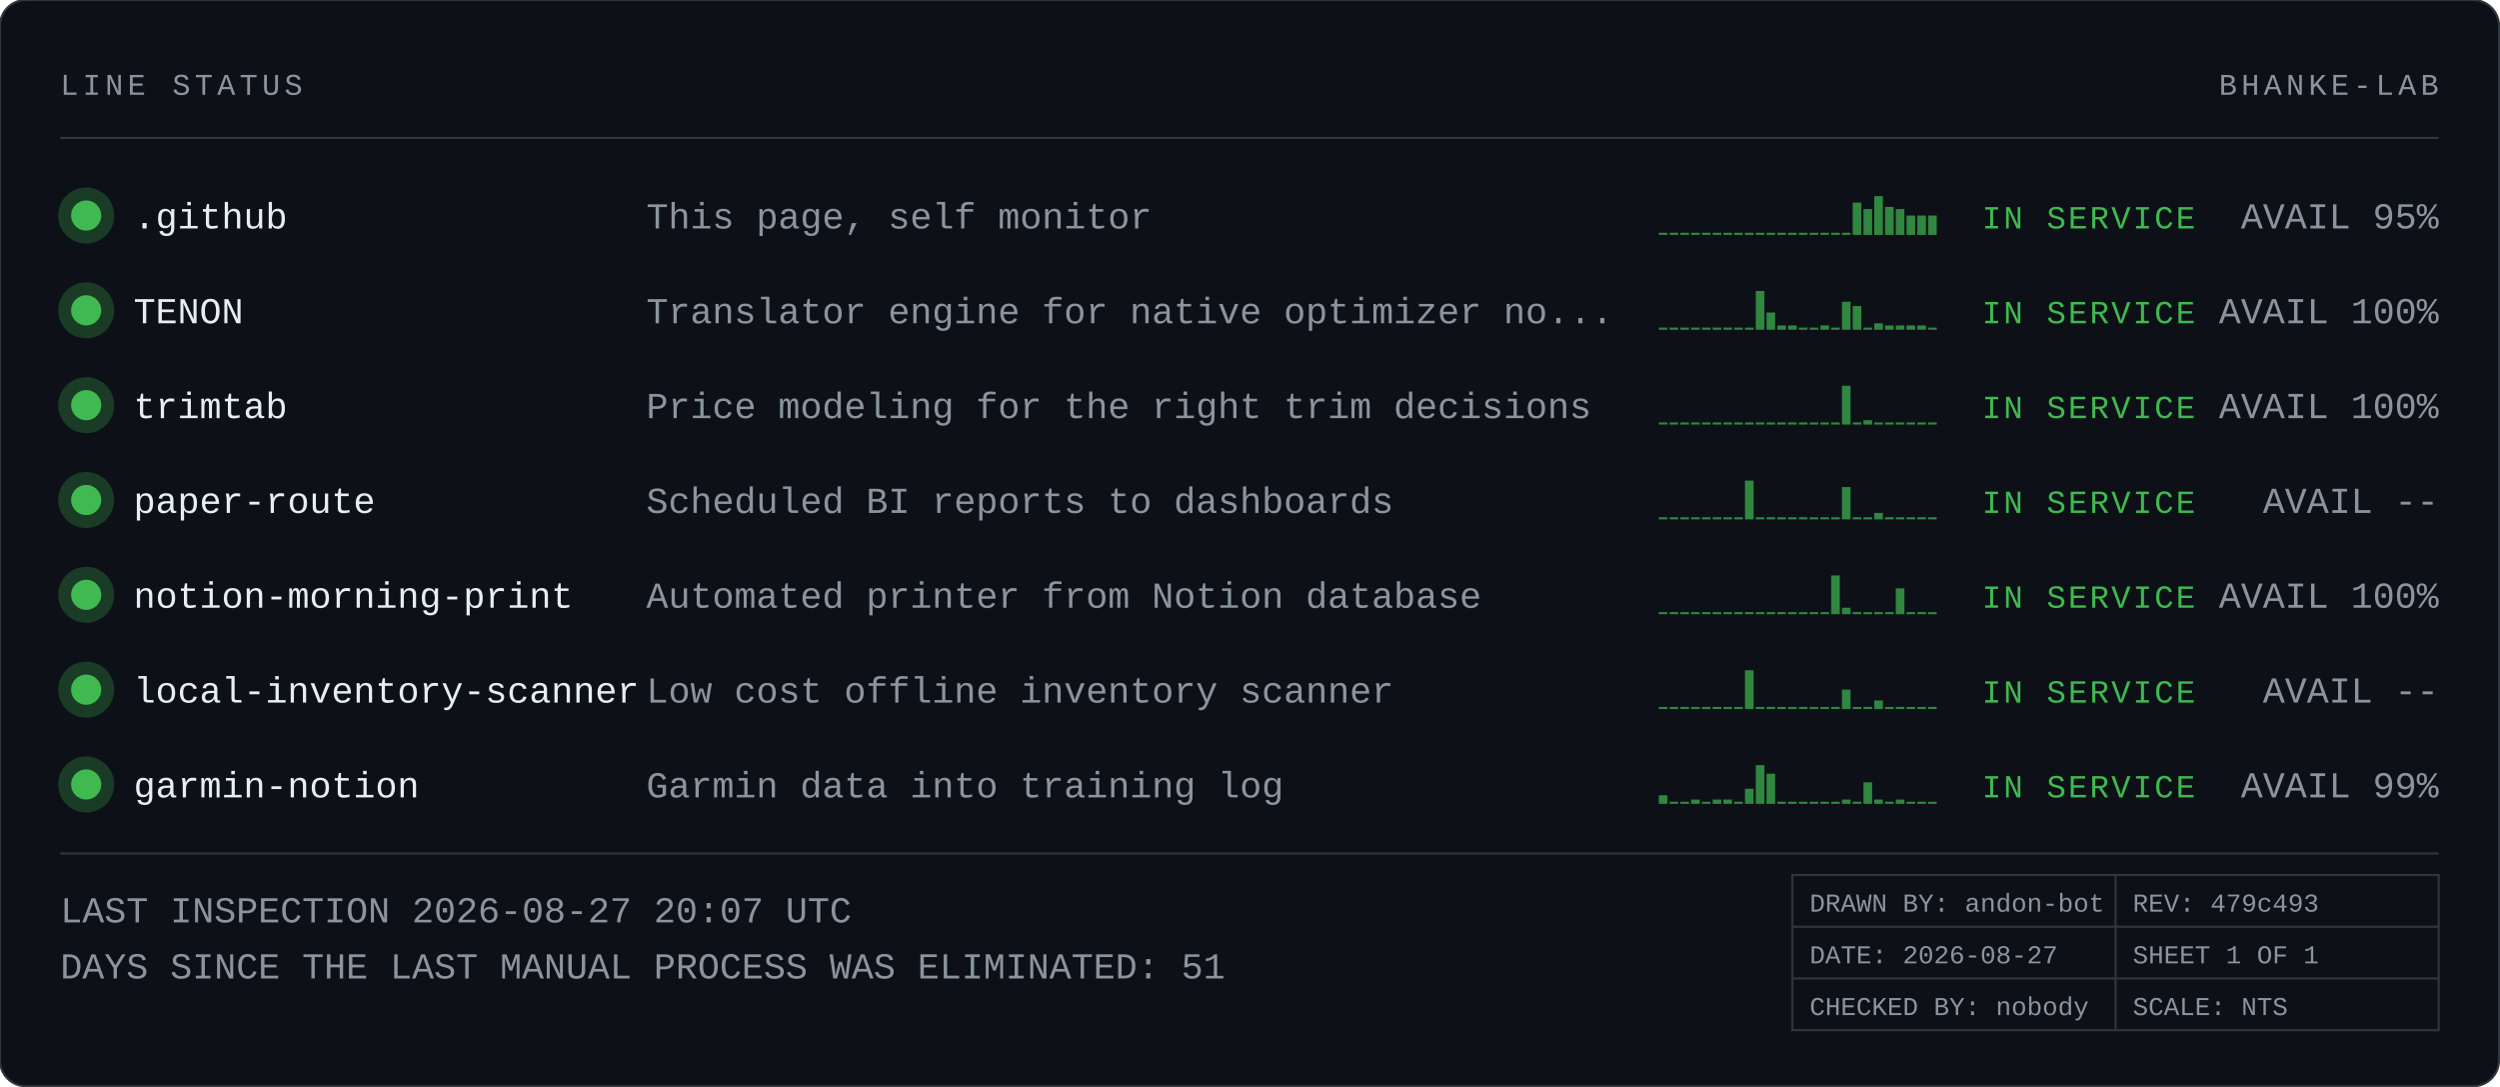
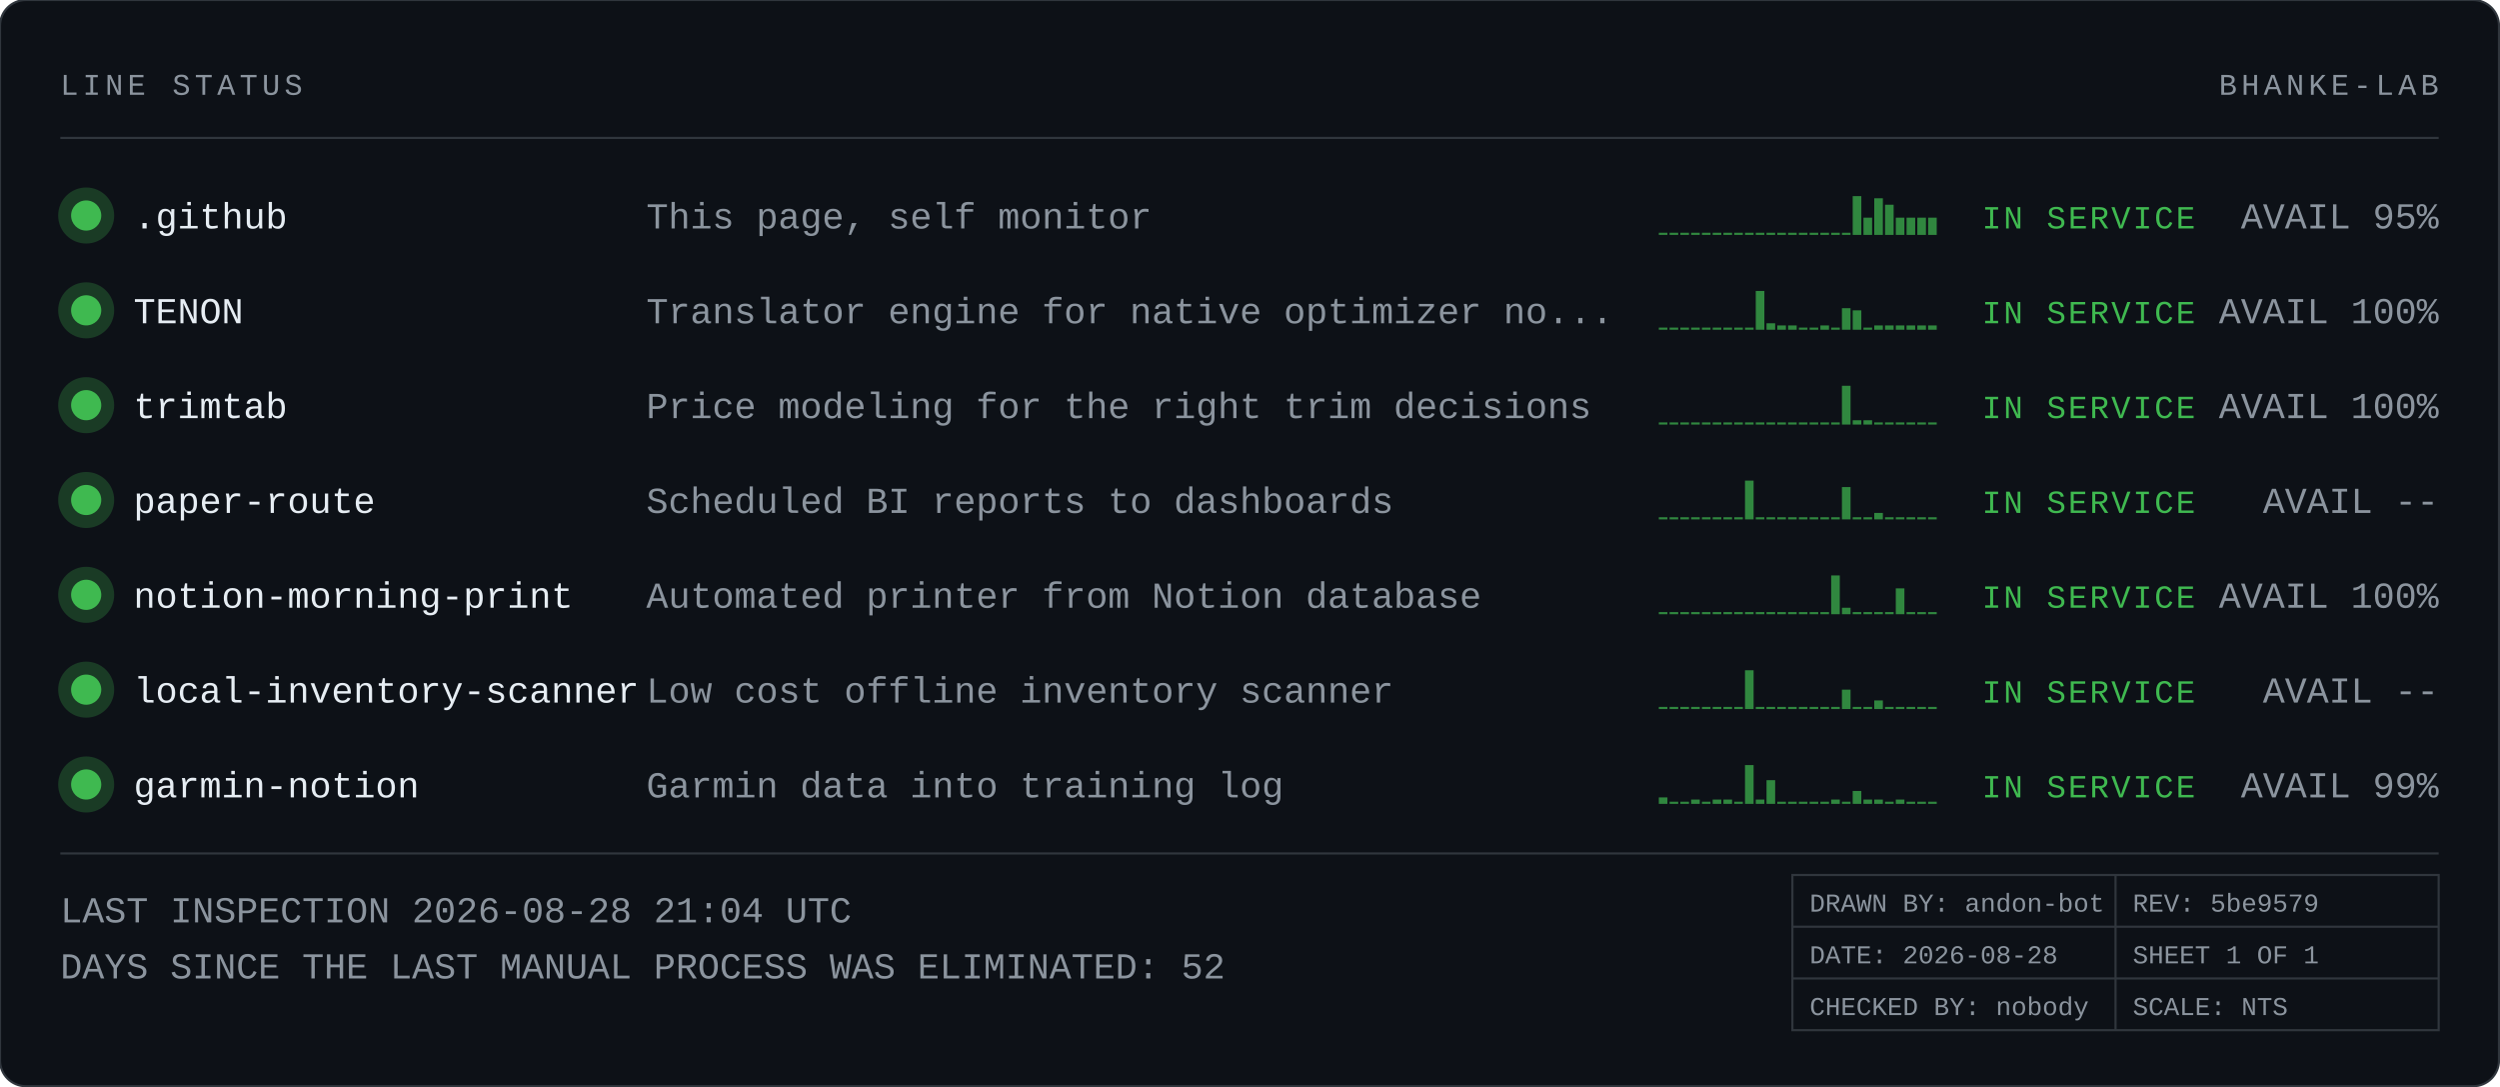
<svg xmlns="http://www.w3.org/2000/svg" width="1160" height="504" viewBox="0 0 1160 504" role="img" aria-label="Andon board">
  <style>
text { font-family: Consolas, 'Courier New', monospace; font-size: 17px; }
.hd { fill: #8b949e; font-size: 14px; letter-spacing: 2px; }
.name { fill: #e6edf3; }
.dim { fill: #8b949e; }
.st { font-size: 15px; letter-spacing: 1px; }
.tb { fill: #8b949e; font-size: 12px; }
</style>
  <rect x="0" y="0" width="1160" height="504" rx="12" fill="#0d1117" stroke="#30363d" />
  <text x="28" y="44" class="hd">LINE STATUS</text>
  <text x="1132" y="44" class="hd" text-anchor="end">BHANKE-LAB</text>
  <line x1="28" y1="64" x2="1132" y2="64" stroke="#30363d" />
  <circle cx="40" cy="100" r="13" fill="#3fb950" opacity="0.25" />
  <circle cx="40" cy="100" r="7" fill="#3fb950" />
  <text x="62" y="106" class="name">.github</text>
  <text x="300" y="106" class="dim">This page, self monitor</text>
  <rect x="770" y="108" width="4" height="1" fill="#3fb950" opacity="0.7" />
  <rect x="775" y="108" width="4" height="1" fill="#3fb950" opacity="0.7" />
  <rect x="780" y="108" width="4" height="1" fill="#3fb950" opacity="0.7" />
  <rect x="785" y="108" width="4" height="1" fill="#3fb950" opacity="0.7" />
  <rect x="790" y="108" width="4" height="1" fill="#3fb950" opacity="0.7" />
  <rect x="795" y="108" width="4" height="1" fill="#3fb950" opacity="0.7" />
  <rect x="800" y="108" width="4" height="1" fill="#3fb950" opacity="0.7" />
  <rect x="805" y="108" width="4" height="1" fill="#3fb950" opacity="0.7" />
  <rect x="810" y="108" width="4" height="1" fill="#3fb950" opacity="0.7" />
  <rect x="815" y="108" width="4" height="1" fill="#3fb950" opacity="0.7" />
  <rect x="820" y="108" width="4" height="1" fill="#3fb950" opacity="0.7" />
  <rect x="825" y="108" width="4" height="1" fill="#3fb950" opacity="0.7" />
  <rect x="830" y="108" width="4" height="1" fill="#3fb950" opacity="0.7" />
  <rect x="835" y="108" width="4" height="1" fill="#3fb950" opacity="0.7" />
  <rect x="840" y="108" width="4" height="1" fill="#3fb950" opacity="0.7" />
  <rect x="845" y="108" width="4" height="1" fill="#3fb950" opacity="0.7" />
  <rect x="850" y="108" width="4" height="1" fill="#3fb950" opacity="0.7" />
  <rect x="855" y="108" width="4" height="1" fill="#3fb950" opacity="0.7" />
-   <rect x="860" y="94" width="4" height="15" fill="#3fb950" opacity="0.7" />
-   <rect x="865" y="97" width="4" height="12" fill="#3fb950" opacity="0.7" />
-   <rect x="870" y="91" width="4" height="18" fill="#3fb950" opacity="0.7" />
-   <rect x="875" y="96" width="4" height="13" fill="#3fb950" opacity="0.7" />
-   <rect x="880" y="97" width="4" height="12" fill="#3fb950" opacity="0.7" />
-   <rect x="885" y="100" width="4" height="9" fill="#3fb950" opacity="0.7" />
-   <rect x="890" y="100" width="4" height="9" fill="#3fb950" opacity="0.7" />
-   <rect x="895" y="100" width="4" height="9" fill="#3fb950" opacity="0.7" />
+   <rect x="860" y="91" width="4" height="18" fill="#3fb950" opacity="0.7" />
+   <rect x="865" y="101" width="4" height="8" fill="#3fb950" opacity="0.7" />
+   <rect x="870" y="92" width="4" height="17" fill="#3fb950" opacity="0.7" />
+   <rect x="875" y="95" width="4" height="14" fill="#3fb950" opacity="0.7" />
+   <rect x="880" y="101" width="4" height="8" fill="#3fb950" opacity="0.7" />
+   <rect x="885" y="101" width="4" height="8" fill="#3fb950" opacity="0.7" />
+   <rect x="890" y="101" width="4" height="8" fill="#3fb950" opacity="0.7" />
+   <rect x="895" y="101" width="4" height="8" fill="#3fb950" opacity="0.7" />
  <text x="920" y="106" class="st" fill="#3fb950">IN SERVICE</text>
  <text x="1132" y="106" class="dim" text-anchor="end">AVAIL 95%</text>
  <circle cx="40" cy="144" r="13" fill="#3fb950" opacity="0.25" />
  <circle cx="40" cy="144" r="7" fill="#3fb950" />
  <text x="62" y="150" class="name">TENON</text>
  <text x="300" y="150" class="dim">Translator engine for native optimizer no...</text>
  <rect x="770" y="152" width="4" height="1" fill="#3fb950" opacity="0.7" />
  <rect x="775" y="152" width="4" height="1" fill="#3fb950" opacity="0.7" />
  <rect x="780" y="152" width="4" height="1" fill="#3fb950" opacity="0.7" />
  <rect x="785" y="152" width="4" height="1" fill="#3fb950" opacity="0.7" />
  <rect x="790" y="152" width="4" height="1" fill="#3fb950" opacity="0.7" />
  <rect x="795" y="152" width="4" height="1" fill="#3fb950" opacity="0.7" />
  <rect x="800" y="152" width="4" height="1" fill="#3fb950" opacity="0.7" />
  <rect x="805" y="152" width="4" height="1" fill="#3fb950" opacity="0.7" />
  <rect x="810" y="152" width="4" height="1" fill="#3fb950" opacity="0.7" />
  <rect x="815" y="135" width="4" height="18" fill="#3fb950" opacity="0.7" />
-   <rect x="820" y="145" width="4" height="8" fill="#3fb950" opacity="0.7" />
+   <rect x="820" y="150" width="4" height="3" fill="#3fb950" opacity="0.7" />
  <rect x="825" y="151" width="4" height="2" fill="#3fb950" opacity="0.7" />
  <rect x="830" y="151" width="4" height="2" fill="#3fb950" opacity="0.7" />
  <rect x="835" y="152" width="4" height="1" fill="#3fb950" opacity="0.7" />
  <rect x="840" y="152" width="4" height="1" fill="#3fb950" opacity="0.7" />
  <rect x="845" y="151" width="4" height="2" fill="#3fb950" opacity="0.7" />
  <rect x="850" y="152" width="4" height="1" fill="#3fb950" opacity="0.7" />
-   <rect x="855" y="140" width="4" height="13" fill="#3fb950" opacity="0.7" />
-   <rect x="860" y="142" width="4" height="11" fill="#3fb950" opacity="0.7" />
+   <rect x="855" y="143" width="4" height="10" fill="#3fb950" opacity="0.7" />
+   <rect x="860" y="144" width="4" height="9" fill="#3fb950" opacity="0.7" />
  <rect x="865" y="152" width="4" height="1" fill="#3fb950" opacity="0.7" />
-   <rect x="870" y="150" width="4" height="3" fill="#3fb950" opacity="0.7" />
+   <rect x="870" y="151" width="4" height="2" fill="#3fb950" opacity="0.7" />
  <rect x="875" y="151" width="4" height="2" fill="#3fb950" opacity="0.7" />
  <rect x="880" y="151" width="4" height="2" fill="#3fb950" opacity="0.7" />
  <rect x="885" y="151" width="4" height="2" fill="#3fb950" opacity="0.7" />
  <rect x="890" y="151" width="4" height="2" fill="#3fb950" opacity="0.7" />
-   <rect x="895" y="152" width="4" height="1" fill="#3fb950" opacity="0.7" />
+   <rect x="895" y="151" width="4" height="2" fill="#3fb950" opacity="0.7" />
  <text x="920" y="150" class="st" fill="#3fb950">IN SERVICE</text>
  <text x="1132" y="150" class="dim" text-anchor="end">AVAIL 100%</text>
  <circle cx="40" cy="188" r="13" fill="#3fb950" opacity="0.25" />
  <circle cx="40" cy="188" r="7" fill="#3fb950" />
  <text x="62" y="194" class="name">trimtab</text>
  <text x="300" y="194" class="dim">Price modeling for the right trim decisions</text>
  <rect x="770" y="196" width="4" height="1" fill="#3fb950" opacity="0.7" />
  <rect x="775" y="196" width="4" height="1" fill="#3fb950" opacity="0.7" />
  <rect x="780" y="196" width="4" height="1" fill="#3fb950" opacity="0.7" />
  <rect x="785" y="196" width="4" height="1" fill="#3fb950" opacity="0.7" />
  <rect x="790" y="196" width="4" height="1" fill="#3fb950" opacity="0.7" />
  <rect x="795" y="196" width="4" height="1" fill="#3fb950" opacity="0.7" />
  <rect x="800" y="196" width="4" height="1" fill="#3fb950" opacity="0.7" />
  <rect x="805" y="196" width="4" height="1" fill="#3fb950" opacity="0.7" />
  <rect x="810" y="196" width="4" height="1" fill="#3fb950" opacity="0.7" />
  <rect x="815" y="196" width="4" height="1" fill="#3fb950" opacity="0.7" />
  <rect x="820" y="196" width="4" height="1" fill="#3fb950" opacity="0.7" />
  <rect x="825" y="196" width="4" height="1" fill="#3fb950" opacity="0.7" />
  <rect x="830" y="196" width="4" height="1" fill="#3fb950" opacity="0.7" />
  <rect x="835" y="196" width="4" height="1" fill="#3fb950" opacity="0.7" />
  <rect x="840" y="196" width="4" height="1" fill="#3fb950" opacity="0.7" />
  <rect x="845" y="196" width="4" height="1" fill="#3fb950" opacity="0.7" />
  <rect x="850" y="196" width="4" height="1" fill="#3fb950" opacity="0.7" />
  <rect x="855" y="179" width="4" height="18" fill="#3fb950" opacity="0.7" />
-   <rect x="860" y="196" width="4" height="1" fill="#3fb950" opacity="0.7" />
+   <rect x="860" y="195" width="4" height="2" fill="#3fb950" opacity="0.7" />
  <rect x="865" y="195" width="4" height="2" fill="#3fb950" opacity="0.7" />
  <rect x="870" y="196" width="4" height="1" fill="#3fb950" opacity="0.7" />
  <rect x="875" y="196" width="4" height="1" fill="#3fb950" opacity="0.7" />
  <rect x="880" y="196" width="4" height="1" fill="#3fb950" opacity="0.7" />
  <rect x="885" y="196" width="4" height="1" fill="#3fb950" opacity="0.7" />
  <rect x="890" y="196" width="4" height="1" fill="#3fb950" opacity="0.7" />
  <rect x="895" y="196" width="4" height="1" fill="#3fb950" opacity="0.7" />
  <text x="920" y="194" class="st" fill="#3fb950">IN SERVICE</text>
  <text x="1132" y="194" class="dim" text-anchor="end">AVAIL 100%</text>
  <circle cx="40" cy="232" r="13" fill="#3fb950" opacity="0.25" />
  <circle cx="40" cy="232" r="7" fill="#3fb950" />
  <text x="62" y="238" class="name">paper-route</text>
  <text x="300" y="238" class="dim">Scheduled BI reports to dashboards</text>
  <rect x="770" y="240" width="4" height="1" fill="#3fb950" opacity="0.7" />
  <rect x="775" y="240" width="4" height="1" fill="#3fb950" opacity="0.7" />
  <rect x="780" y="240" width="4" height="1" fill="#3fb950" opacity="0.7" />
  <rect x="785" y="240" width="4" height="1" fill="#3fb950" opacity="0.7" />
  <rect x="790" y="240" width="4" height="1" fill="#3fb950" opacity="0.7" />
  <rect x="795" y="240" width="4" height="1" fill="#3fb950" opacity="0.7" />
  <rect x="800" y="240" width="4" height="1" fill="#3fb950" opacity="0.7" />
  <rect x="805" y="240" width="4" height="1" fill="#3fb950" opacity="0.7" />
  <rect x="810" y="223" width="4" height="18" fill="#3fb950" opacity="0.7" />
  <rect x="815" y="240" width="4" height="1" fill="#3fb950" opacity="0.7" />
  <rect x="820" y="240" width="4" height="1" fill="#3fb950" opacity="0.7" />
  <rect x="825" y="240" width="4" height="1" fill="#3fb950" opacity="0.7" />
  <rect x="830" y="240" width="4" height="1" fill="#3fb950" opacity="0.7" />
  <rect x="835" y="240" width="4" height="1" fill="#3fb950" opacity="0.7" />
  <rect x="840" y="240" width="4" height="1" fill="#3fb950" opacity="0.7" />
  <rect x="845" y="240" width="4" height="1" fill="#3fb950" opacity="0.7" />
  <rect x="850" y="240" width="4" height="1" fill="#3fb950" opacity="0.7" />
  <rect x="855" y="226" width="4" height="15" fill="#3fb950" opacity="0.7" />
  <rect x="860" y="240" width="4" height="1" fill="#3fb950" opacity="0.7" />
  <rect x="865" y="240" width="4" height="1" fill="#3fb950" opacity="0.7" />
  <rect x="870" y="238" width="4" height="3" fill="#3fb950" opacity="0.7" />
  <rect x="875" y="240" width="4" height="1" fill="#3fb950" opacity="0.7" />
  <rect x="880" y="240" width="4" height="1" fill="#3fb950" opacity="0.7" />
  <rect x="885" y="240" width="4" height="1" fill="#3fb950" opacity="0.7" />
  <rect x="890" y="240" width="4" height="1" fill="#3fb950" opacity="0.7" />
  <rect x="895" y="240" width="4" height="1" fill="#3fb950" opacity="0.7" />
  <text x="920" y="238" class="st" fill="#3fb950">IN SERVICE</text>
  <text x="1132" y="238" class="dim" text-anchor="end">AVAIL --</text>
  <circle cx="40" cy="276" r="13" fill="#3fb950" opacity="0.25" />
  <circle cx="40" cy="276" r="7" fill="#3fb950" />
  <text x="62" y="282" class="name">notion-morning-print</text>
  <text x="300" y="282" class="dim">Automated printer from Notion database</text>
  <rect x="770" y="284" width="4" height="1" fill="#3fb950" opacity="0.7" />
  <rect x="775" y="284" width="4" height="1" fill="#3fb950" opacity="0.7" />
  <rect x="780" y="284" width="4" height="1" fill="#3fb950" opacity="0.7" />
  <rect x="785" y="284" width="4" height="1" fill="#3fb950" opacity="0.7" />
  <rect x="790" y="284" width="4" height="1" fill="#3fb950" opacity="0.7" />
  <rect x="795" y="284" width="4" height="1" fill="#3fb950" opacity="0.7" />
  <rect x="800" y="284" width="4" height="1" fill="#3fb950" opacity="0.7" />
  <rect x="805" y="284" width="4" height="1" fill="#3fb950" opacity="0.7" />
  <rect x="810" y="284" width="4" height="1" fill="#3fb950" opacity="0.7" />
  <rect x="815" y="284" width="4" height="1" fill="#3fb950" opacity="0.7" />
  <rect x="820" y="284" width="4" height="1" fill="#3fb950" opacity="0.7" />
  <rect x="825" y="284" width="4" height="1" fill="#3fb950" opacity="0.7" />
  <rect x="830" y="284" width="4" height="1" fill="#3fb950" opacity="0.7" />
  <rect x="835" y="284" width="4" height="1" fill="#3fb950" opacity="0.7" />
  <rect x="840" y="284" width="4" height="1" fill="#3fb950" opacity="0.7" />
  <rect x="845" y="284" width="4" height="1" fill="#3fb950" opacity="0.7" />
  <rect x="850" y="267" width="4" height="18" fill="#3fb950" opacity="0.7" />
  <rect x="855" y="282" width="4" height="3" fill="#3fb950" opacity="0.7" />
  <rect x="860" y="284" width="4" height="1" fill="#3fb950" opacity="0.7" />
  <rect x="865" y="284" width="4" height="1" fill="#3fb950" opacity="0.7" />
  <rect x="870" y="284" width="4" height="1" fill="#3fb950" opacity="0.7" />
  <rect x="875" y="284" width="4" height="1" fill="#3fb950" opacity="0.7" />
  <rect x="880" y="273" width="4" height="12" fill="#3fb950" opacity="0.7" />
  <rect x="885" y="284" width="4" height="1" fill="#3fb950" opacity="0.7" />
  <rect x="890" y="284" width="4" height="1" fill="#3fb950" opacity="0.7" />
  <rect x="895" y="284" width="4" height="1" fill="#3fb950" opacity="0.7" />
  <text x="920" y="282" class="st" fill="#3fb950">IN SERVICE</text>
  <text x="1132" y="282" class="dim" text-anchor="end">AVAIL 100%</text>
  <circle cx="40" cy="320" r="13" fill="#3fb950" opacity="0.25" />
  <circle cx="40" cy="320" r="7" fill="#3fb950" />
  <text x="62" y="326" class="name">local-inventory-scanner</text>
  <text x="300" y="326" class="dim">Low cost offline inventory scanner</text>
  <rect x="770" y="328" width="4" height="1" fill="#3fb950" opacity="0.7" />
  <rect x="775" y="328" width="4" height="1" fill="#3fb950" opacity="0.7" />
  <rect x="780" y="328" width="4" height="1" fill="#3fb950" opacity="0.7" />
  <rect x="785" y="328" width="4" height="1" fill="#3fb950" opacity="0.7" />
  <rect x="790" y="328" width="4" height="1" fill="#3fb950" opacity="0.7" />
  <rect x="795" y="328" width="4" height="1" fill="#3fb950" opacity="0.7" />
  <rect x="800" y="328" width="4" height="1" fill="#3fb950" opacity="0.7" />
  <rect x="805" y="328" width="4" height="1" fill="#3fb950" opacity="0.7" />
  <rect x="810" y="311" width="4" height="18" fill="#3fb950" opacity="0.7" />
  <rect x="815" y="328" width="4" height="1" fill="#3fb950" opacity="0.7" />
  <rect x="820" y="328" width="4" height="1" fill="#3fb950" opacity="0.7" />
  <rect x="825" y="328" width="4" height="1" fill="#3fb950" opacity="0.7" />
  <rect x="830" y="328" width="4" height="1" fill="#3fb950" opacity="0.7" />
  <rect x="835" y="328" width="4" height="1" fill="#3fb950" opacity="0.7" />
  <rect x="840" y="328" width="4" height="1" fill="#3fb950" opacity="0.7" />
  <rect x="845" y="328" width="4" height="1" fill="#3fb950" opacity="0.7" />
  <rect x="850" y="328" width="4" height="1" fill="#3fb950" opacity="0.7" />
  <rect x="855" y="320" width="4" height="9" fill="#3fb950" opacity="0.7" />
  <rect x="860" y="328" width="4" height="1" fill="#3fb950" opacity="0.7" />
  <rect x="865" y="328" width="4" height="1" fill="#3fb950" opacity="0.7" />
  <rect x="870" y="325" width="4" height="4" fill="#3fb950" opacity="0.7" />
  <rect x="875" y="328" width="4" height="1" fill="#3fb950" opacity="0.7" />
  <rect x="880" y="328" width="4" height="1" fill="#3fb950" opacity="0.7" />
  <rect x="885" y="328" width="4" height="1" fill="#3fb950" opacity="0.7" />
  <rect x="890" y="328" width="4" height="1" fill="#3fb950" opacity="0.7" />
  <rect x="895" y="328" width="4" height="1" fill="#3fb950" opacity="0.7" />
  <text x="920" y="326" class="st" fill="#3fb950">IN SERVICE</text>
  <text x="1132" y="326" class="dim" text-anchor="end">AVAIL --</text>
  <circle cx="40" cy="364" r="13" fill="#3fb950" opacity="0.25" />
  <circle cx="40" cy="364" r="7" fill="#3fb950" />
  <text x="62" y="370" class="name">garmin-notion</text>
  <text x="300" y="370" class="dim">Garmin data into training log</text>
-   <rect x="770" y="369" width="4" height="4" fill="#3fb950" opacity="0.7" />
+   <rect x="770" y="370" width="4" height="3" fill="#3fb950" opacity="0.7" />
  <rect x="775" y="372" width="4" height="1" fill="#3fb950" opacity="0.7" />
  <rect x="780" y="372" width="4" height="1" fill="#3fb950" opacity="0.7" />
  <rect x="785" y="371" width="4" height="2" fill="#3fb950" opacity="0.7" />
  <rect x="790" y="372" width="4" height="1" fill="#3fb950" opacity="0.7" />
  <rect x="795" y="371" width="4" height="2" fill="#3fb950" opacity="0.7" />
  <rect x="800" y="371" width="4" height="2" fill="#3fb950" opacity="0.7" />
  <rect x="805" y="372" width="4" height="1" fill="#3fb950" opacity="0.7" />
-   <rect x="810" y="366" width="4" height="7" fill="#3fb950" opacity="0.7" />
-   <rect x="815" y="355" width="4" height="18" fill="#3fb950" opacity="0.7" />
-   <rect x="820" y="359" width="4" height="14" fill="#3fb950" opacity="0.7" />
+   <rect x="810" y="355" width="4" height="18" fill="#3fb950" opacity="0.7" />
+   <rect x="815" y="371" width="4" height="2" fill="#3fb950" opacity="0.7" />
+   <rect x="820" y="362" width="4" height="11" fill="#3fb950" opacity="0.7" />
  <rect x="825" y="372" width="4" height="1" fill="#3fb950" opacity="0.7" />
  <rect x="830" y="372" width="4" height="1" fill="#3fb950" opacity="0.7" />
  <rect x="835" y="372" width="4" height="1" fill="#3fb950" opacity="0.7" />
  <rect x="840" y="372" width="4" height="1" fill="#3fb950" opacity="0.7" />
  <rect x="845" y="372" width="4" height="1" fill="#3fb950" opacity="0.7" />
-   <rect x="850" y="372" width="4" height="1" fill="#3fb950" opacity="0.7" />
-   <rect x="855" y="371" width="4" height="2" fill="#3fb950" opacity="0.7" />
-   <rect x="860" y="372" width="4" height="1" fill="#3fb950" opacity="0.7" />
-   <rect x="865" y="363" width="4" height="10" fill="#3fb950" opacity="0.7" />
+   <rect x="850" y="371" width="4" height="2" fill="#3fb950" opacity="0.7" />
+   <rect x="855" y="372" width="4" height="1" fill="#3fb950" opacity="0.7" />
+   <rect x="860" y="367" width="4" height="6" fill="#3fb950" opacity="0.7" />
+   <rect x="865" y="371" width="4" height="2" fill="#3fb950" opacity="0.7" />
  <rect x="870" y="371" width="4" height="2" fill="#3fb950" opacity="0.7" />
  <rect x="875" y="372" width="4" height="1" fill="#3fb950" opacity="0.7" />
  <rect x="880" y="371" width="4" height="2" fill="#3fb950" opacity="0.7" />
  <rect x="885" y="372" width="4" height="1" fill="#3fb950" opacity="0.7" />
  <rect x="890" y="372" width="4" height="1" fill="#3fb950" opacity="0.7" />
  <rect x="895" y="372" width="4" height="1" fill="#3fb950" opacity="0.7" />
  <text x="920" y="370" class="st" fill="#3fb950">IN SERVICE</text>
  <text x="1132" y="370" class="dim" text-anchor="end">AVAIL 99%</text>
  <line x1="28" y1="396" x2="1132" y2="396" stroke="#30363d" />
-   <text x="28" y="428" class="dim">LAST INSPECTION 2026-08-27 20:07 UTC</text>
-   <text x="28" y="454" class="dim">DAYS SINCE THE LAST MANUAL PROCESS WAS ELIMINATED: 51</text>
+   <text x="28" y="428" class="dim">LAST INSPECTION 2026-08-28 21:04 UTC</text>
+   <text x="28" y="454" class="dim">DAYS SINCE THE LAST MANUAL PROCESS WAS ELIMINATED: 52</text>
  <rect x="832" y="406" width="300" height="72" fill="none" stroke="#30363d" />
  <line x1="832" y1="430" x2="1132" y2="430" stroke="#30363d" />
  <line x1="832" y1="454" x2="1132" y2="454" stroke="#30363d" />
  <line x1="982" y1="406" x2="982" y2="478" stroke="#30363d" />
  <text x="840" y="423" class="tb">DRAWN BY: andon-bot</text>
-   <text x="990" y="423" class="tb">REV: 479c493</text>
-   <text x="840" y="447" class="tb">DATE: 2026-08-27</text>
+   <text x="990" y="423" class="tb">REV: 5be9579</text>
+   <text x="840" y="447" class="tb">DATE: 2026-08-28</text>
  <text x="990" y="447" class="tb">SHEET 1 OF 1</text>
  <text x="840" y="471" class="tb">CHECKED BY: nobody</text>
  <text x="990" y="471" class="tb">SCALE: NTS</text>
</svg>
